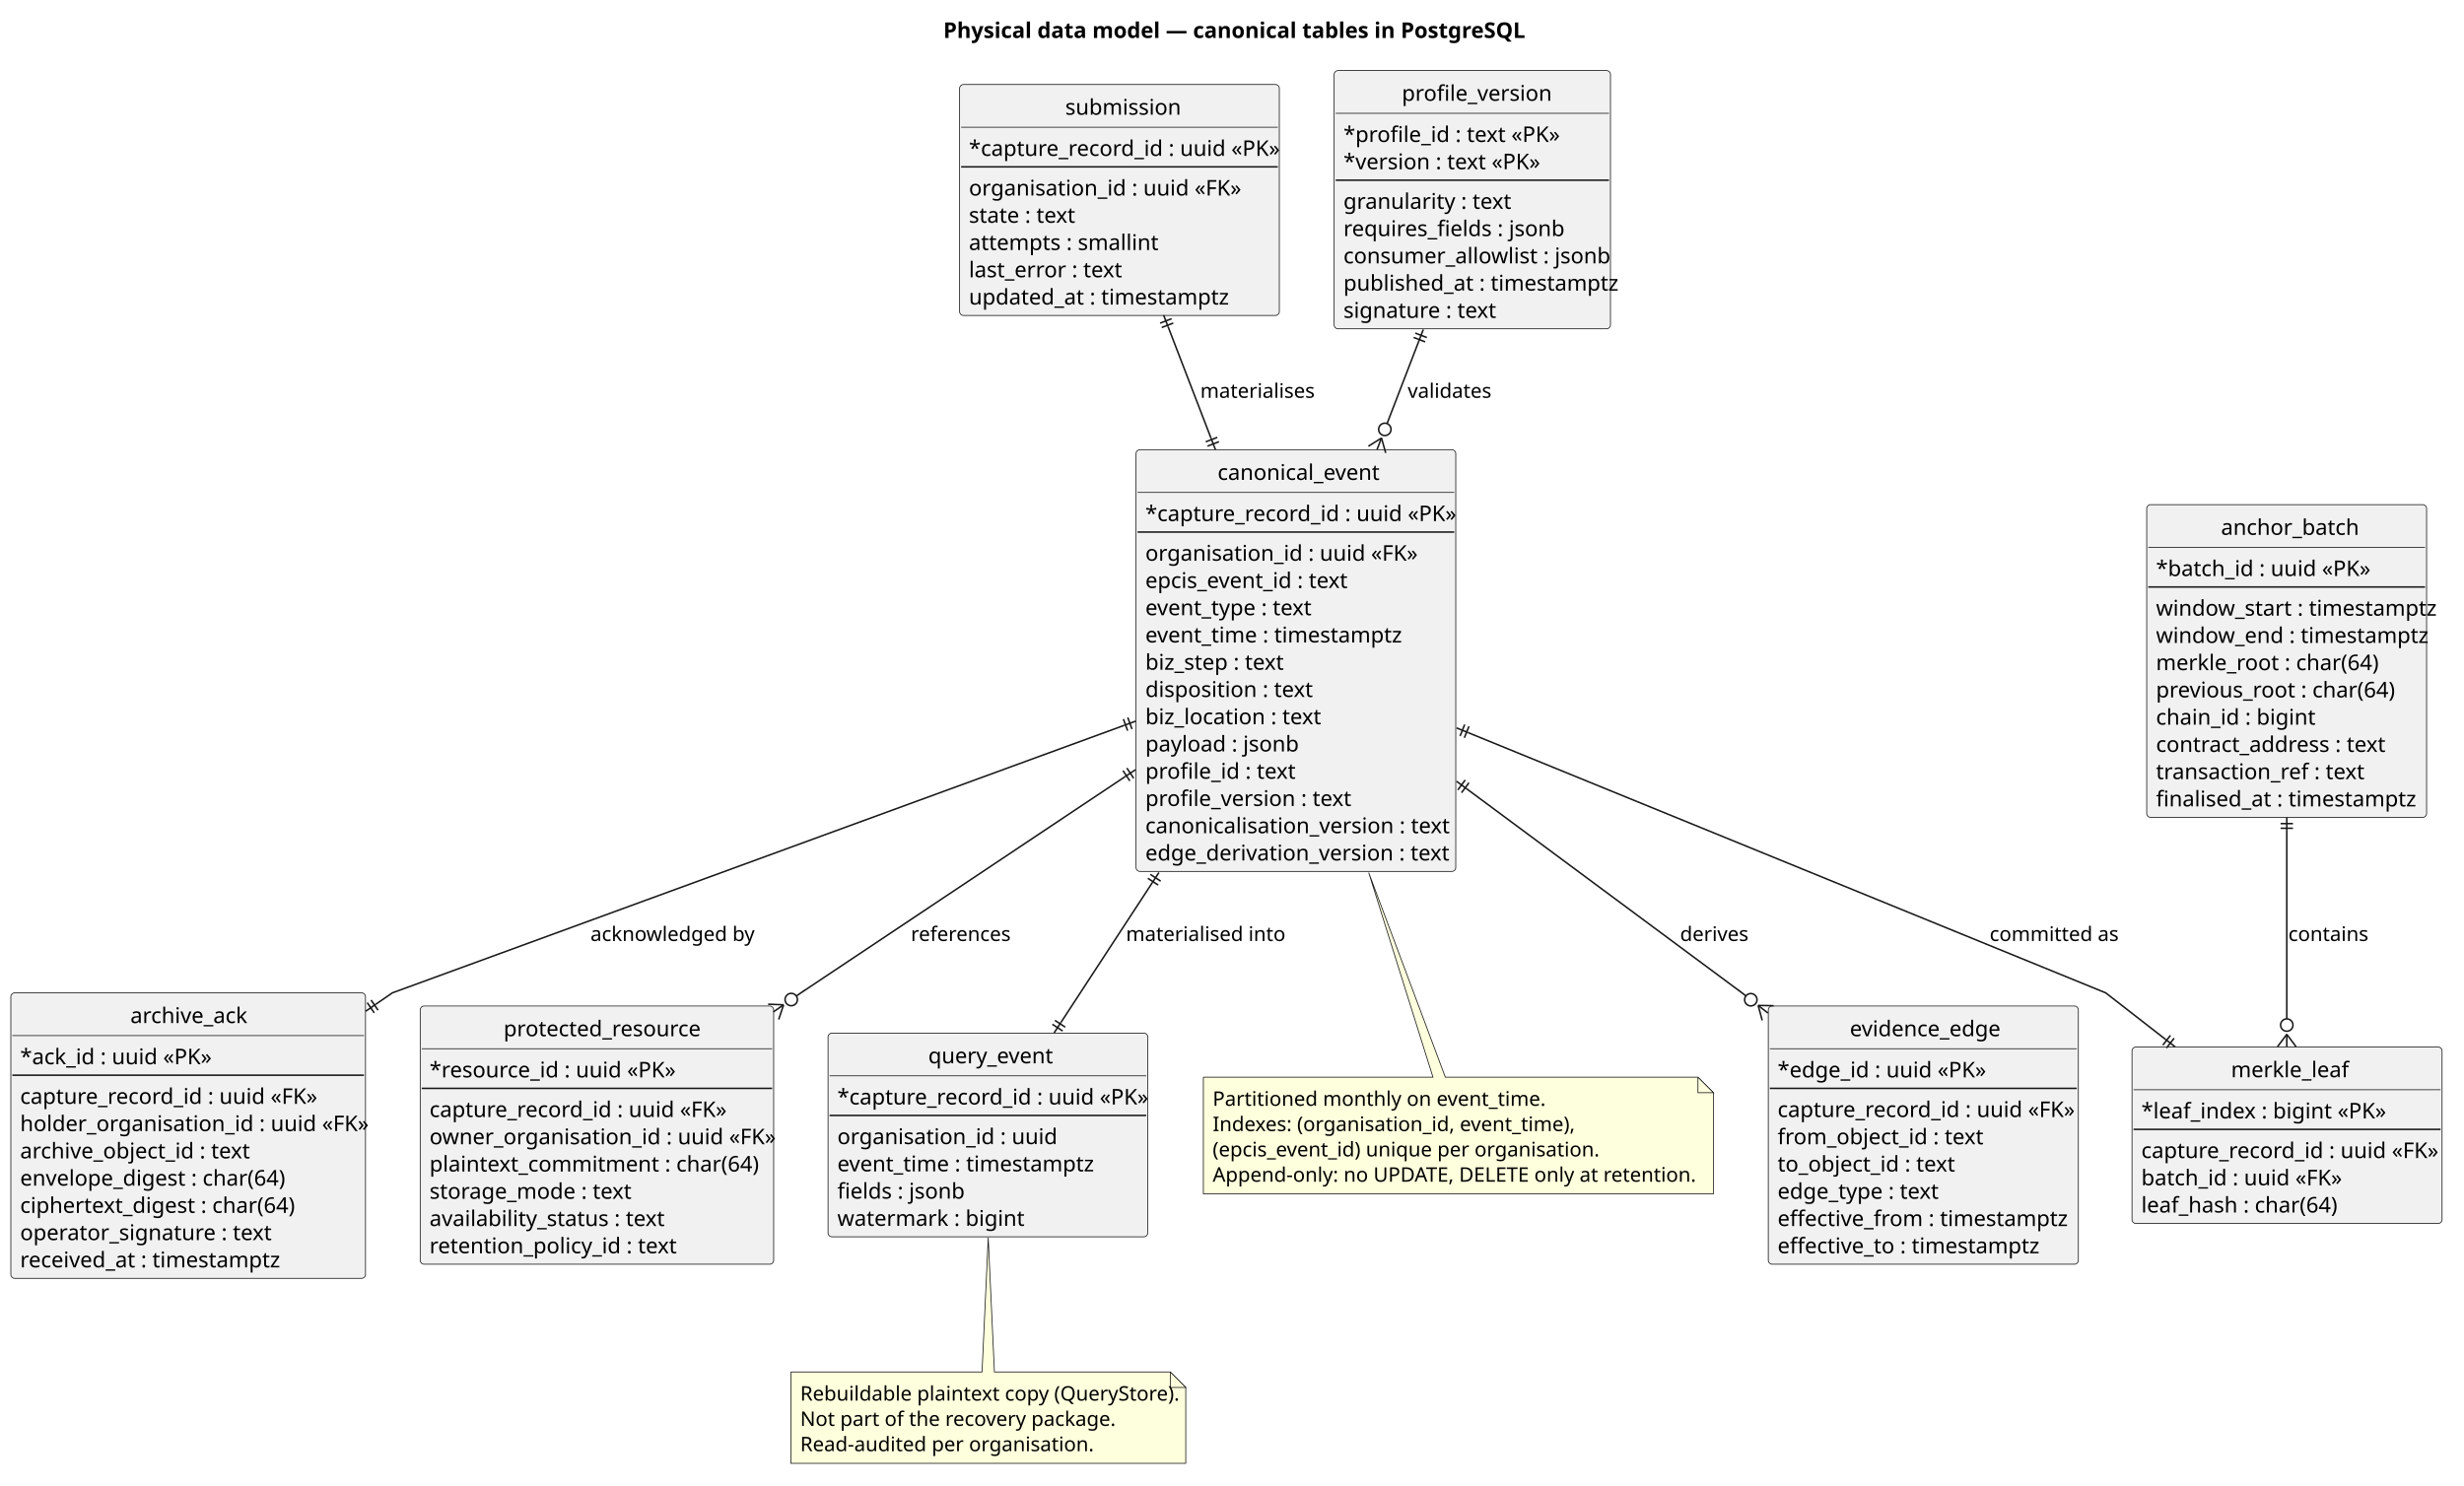
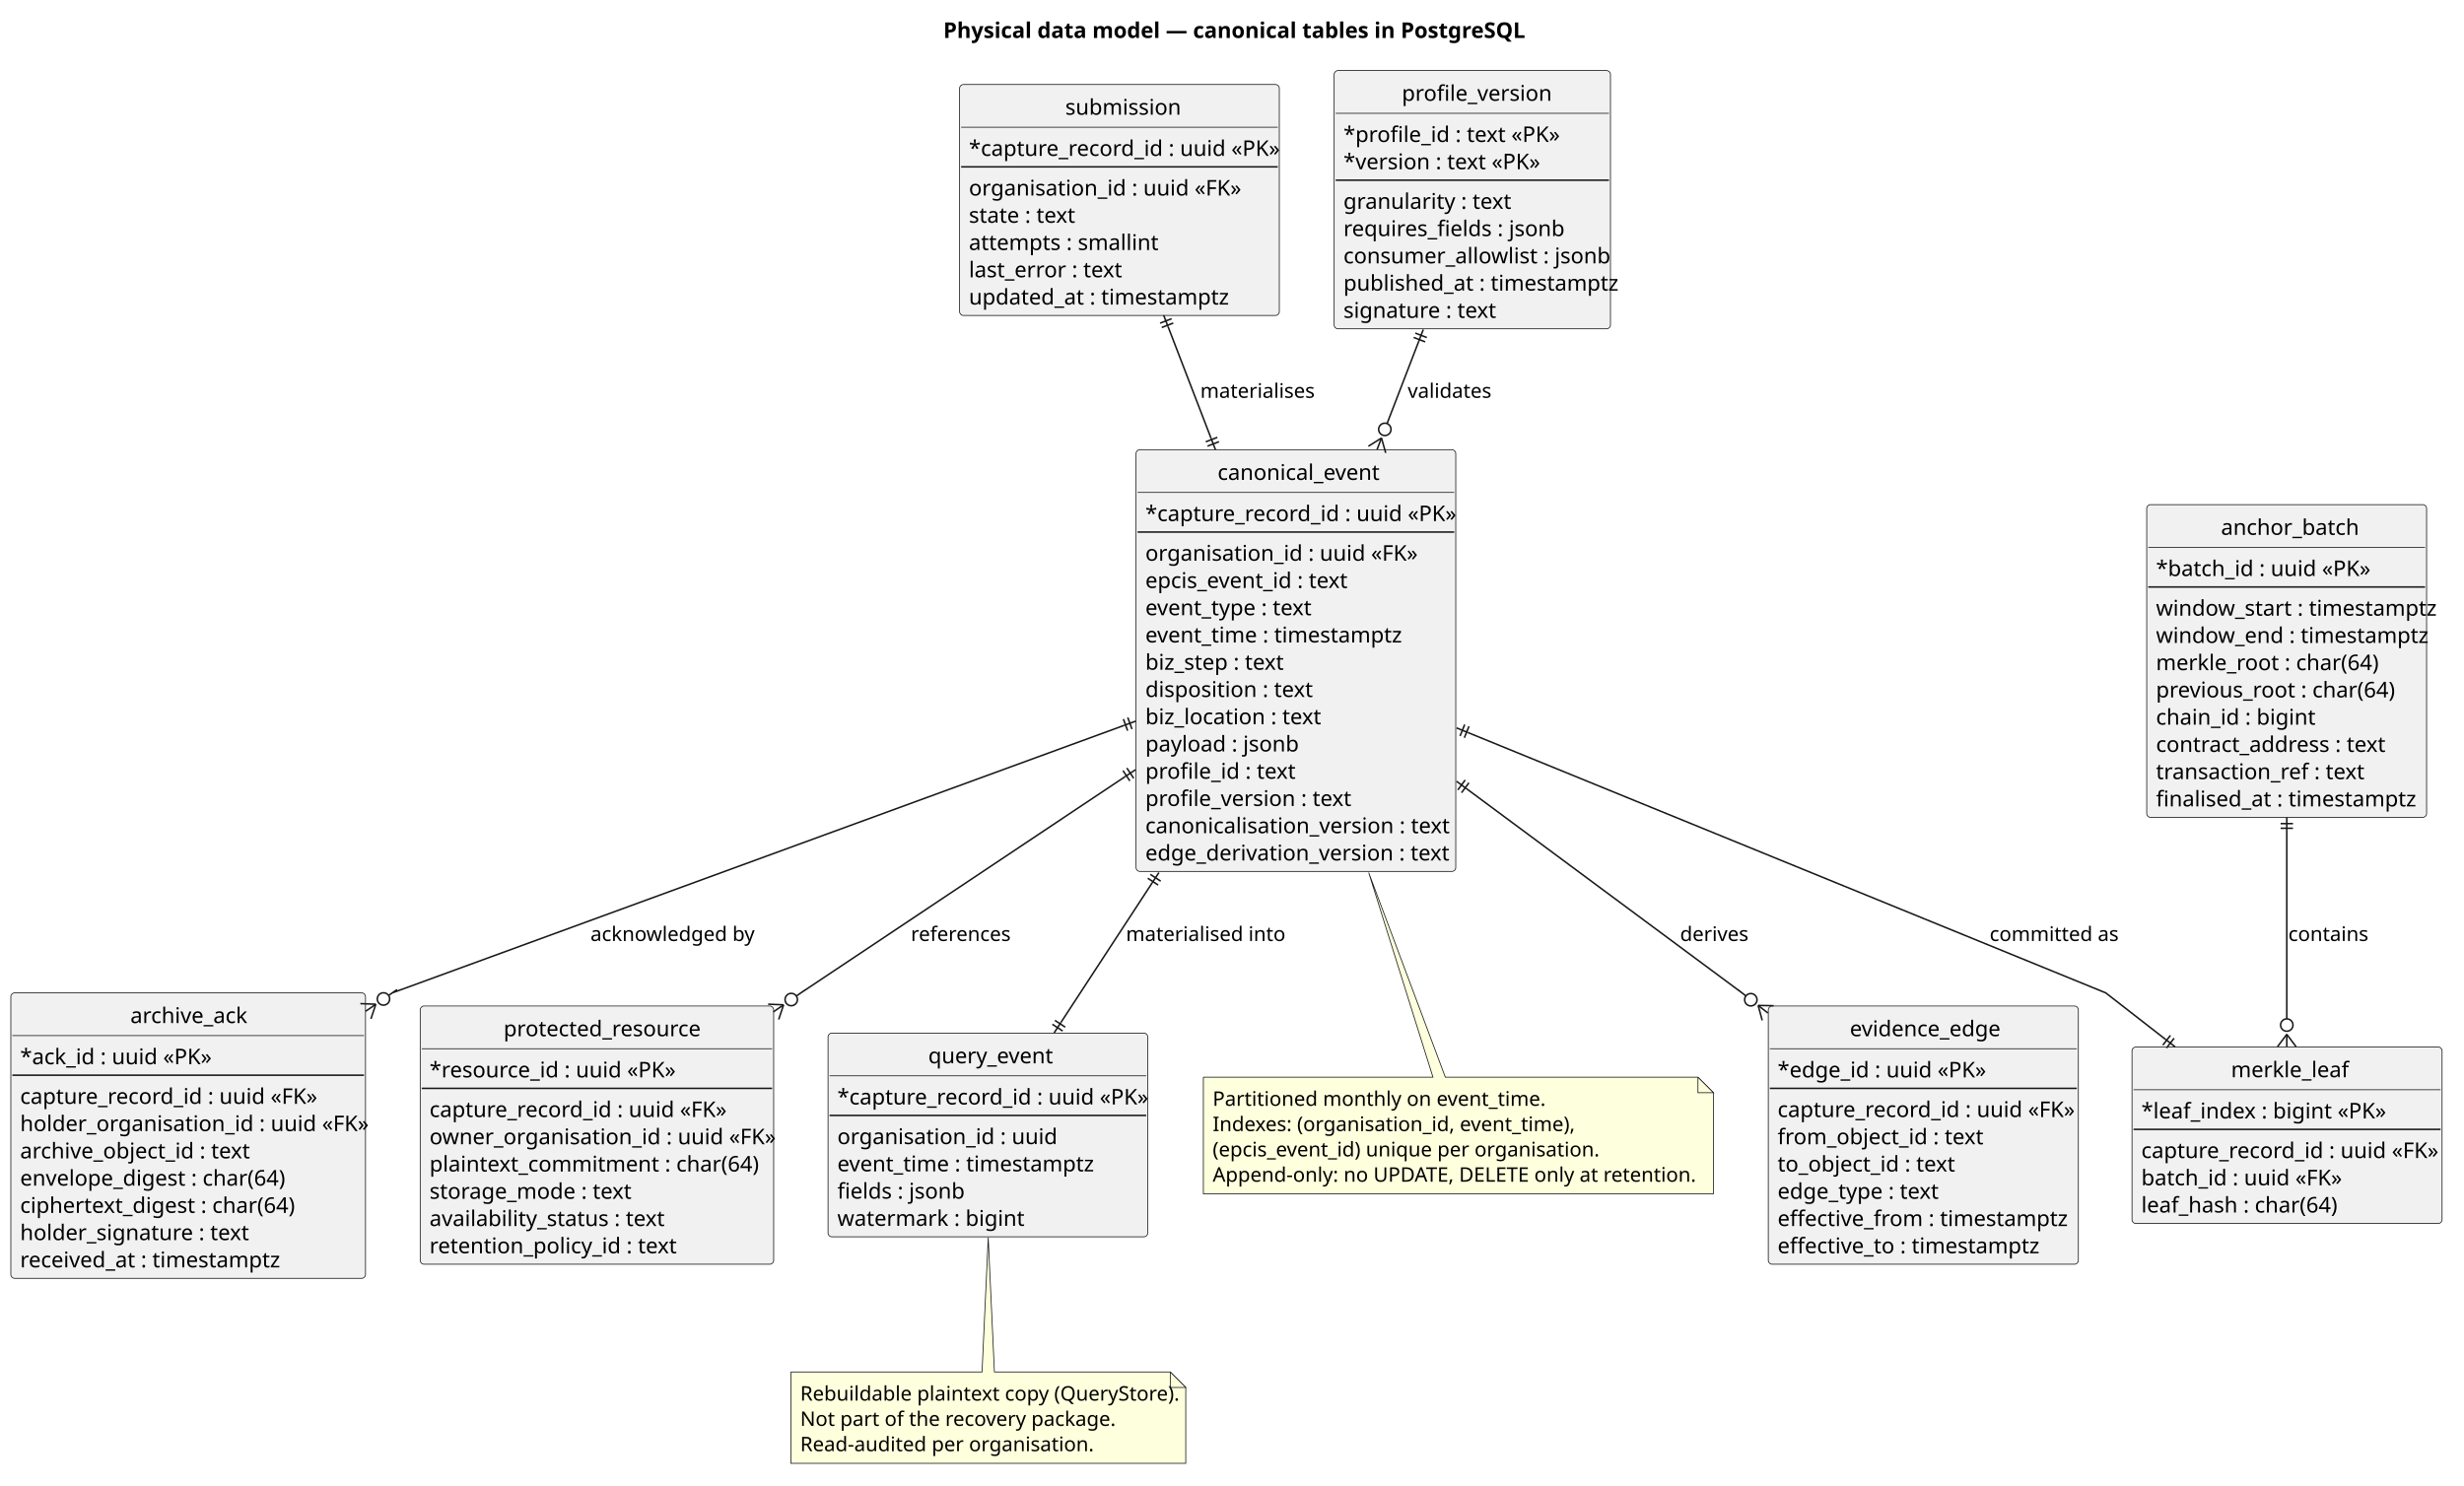
<svg xmlns="http://www.w3.org/2000/svg" version="1.1" data-diagram-type="CLASS" style="width:1592px;height:960px;background:#FFFFFF;" width="1592px" height="960px" viewBox="0 0 1592 960" zoomAndPan="magnify" preserveAspectRatio="none" contentStyleType="text/css">
  <defs />
  <g font-family="sans-serif" lengthAdjust="spacing">
    <g class="title" data-source-line="3">
      <text x="609.479" y="24.533" fill="#000" font-size="14" textLength="366.878" font-weight="700">Physical data model — canonical tables in PostgreSQL</text>
    </g>
    <g class="entity" data-qualified-name="submission" id="ent0001" data-source-line="8">
      <rect x="620" y="54.609" width="206.571" height="149.266" fill="#F1F1F1" style="stroke:#181818;stroke-width:0.5;" rx="2.5" ry="2.5" />
      <text x="688.272" y="74.143" fill="#000" font-size="14" textLength="70.027">submission</text>
      <line x1="621" y1="82.219" x2="825.571" y2="82.219" style="stroke:#181818;stroke-width:0.5;" />
      <text x="626" y="100.752" fill="#000" font-size="14" textLength="194.571">*capture_record_id : uuid «PK»</text>
      <line x1="621" y1="107.828" x2="825.571" y2="107.828" style="stroke:#181818;stroke-width:1;" />
      <text x="626" y="126.361" fill="#000" font-size="14" textLength="170.447">organisation_id : uuid «FK»</text>
      <text x="626" y="143.971" fill="#000" font-size="14" textLength="64.586">state : text</text>
      <text x="626" y="161.58" fill="#000" font-size="14" textLength="112.813">attempts : smallint</text>
      <text x="626" y="179.189" fill="#000" font-size="14" textLength="93.365">last_error : text</text>
      <text x="626" y="196.799" fill="#000" font-size="14" textLength="157.199">updated_at : timestamptz</text>
    </g>
    <g class="entity" data-qualified-name="ce" id="ent0002" data-source-line="18">
      <rect x="734" y="290.609" width="206.571" height="272.531" fill="#F1F1F1" style="stroke:#181818;stroke-width:0.5;" rx="2.5" ry="2.5" />
      <text x="786.693" y="310.143" fill="#000" font-size="14" textLength="101.186">canonical_event</text>
      <line x1="735" y1="318.219" x2="939.571" y2="318.219" style="stroke:#181818;stroke-width:0.5;" />
      <text x="740" y="336.752" fill="#000" font-size="14" textLength="194.571">*capture_record_id : uuid «PK»</text>
      <line x1="735" y1="343.828" x2="939.571" y2="343.828" style="stroke:#181818;stroke-width:1;" />
      <text x="740" y="362.361" fill="#000" font-size="14" textLength="170.447">organisation_id : uuid «FK»</text>
      <text x="740" y="379.971" fill="#000" font-size="14" textLength="127.634">epcis_event_id : text</text>
      <text x="740" y="397.58" fill="#000" font-size="14" textLength="102.73">event_type : text</text>
      <text x="740" y="415.189" fill="#000" font-size="14" textLength="155.613">event_time : timestamptz</text>
      <text x="740" y="432.799" fill="#000" font-size="14" textLength="86.379">biz_step : text</text>
      <text x="740" y="450.408" fill="#000" font-size="14" textLength="100.386">disposition : text</text>
      <text x="740" y="468.018" fill="#000" font-size="14" textLength="108.172">biz_location : text</text>
      <text x="740" y="485.627" fill="#000" font-size="14" textLength="94.179">payload : jsonb</text>
      <text x="740" y="503.236" fill="#000" font-size="14" textLength="91.048">profile_id : text</text>
      <text x="740" y="520.846" fill="#000" font-size="14" textLength="125.282">profile_version : text</text>
      <text x="740" y="538.455" fill="#000" font-size="14" textLength="186.771">canonicalisation_version : text</text>
      <text x="740" y="556.064" fill="#000" font-size="14" textLength="186.785">edge_derivation_version : text</text>
    </g>
    <g class="entity" data-qualified-name="edge" id="ent0003" data-source-line="35">
      <rect x="1142.5" y="650.109" width="200.337" height="166.875" fill="#F1F1F1" style="stroke:#181818;stroke-width:0.5;" rx="2.5" ry="2.5" />
      <text x="1195.183" y="669.643" fill="#000" font-size="14" textLength="94.972">evidence_edge</text>
      <line x1="1143.5" y1="677.719" x2="1341.837" y2="677.719" style="stroke:#181818;stroke-width:0.5;" />
      <text x="1148.5" y="696.252" fill="#000" font-size="14" textLength="131.551">*edge_id : uuid «PK»</text>
      <line x1="1143.5" y1="703.328" x2="1341.837" y2="703.328" style="stroke:#181818;stroke-width:1;" />
      <text x="1148.5" y="721.861" fill="#000" font-size="14" textLength="188.337">capture_record_id : uuid «FK»</text>
      <text x="1148.5" y="739.471" fill="#000" font-size="14" textLength="126.062">from_object_id : text</text>
      <text x="1148.5" y="757.08" fill="#000" font-size="14" textLength="109.737">to_object_id : text</text>
      <text x="1148.5" y="774.689" fill="#000" font-size="14" textLength="99.627">edge_type : text</text>
      <text x="1148.5" y="792.299" fill="#000" font-size="14" textLength="175.055">effective_from : timestamptz</text>
      <text x="1148.5" y="809.908" fill="#000" font-size="14" textLength="158.73">effective_to : timestamptz</text>
    </g>
    <g class="entity" data-qualified-name="ack" id="ent0004" data-source-line="46">
      <rect x="7" y="641.609" width="229.15" height="184.484" fill="#F1F1F1" style="stroke:#181818;stroke-width:0.5;" rx="2.5" ry="2.5" />
      <text x="84.224" y="661.143" fill="#000" font-size="14" textLength="74.703">archive_ack</text>
      <line x1="8" y1="669.219" x2="235.15" y2="669.219" style="stroke:#181818;stroke-width:0.5;" />
      <text x="13" y="687.752" fill="#000" font-size="14" textLength="122.192">*ack_id : uuid «PK»</text>
      <line x1="8" y1="694.828" x2="235.15" y2="694.828" style="stroke:#181818;stroke-width:1;" />
      <text x="13" y="713.361" fill="#000" font-size="14" textLength="188.337">capture_record_id : uuid «FK»</text>
      <text x="13" y="730.971" fill="#000" font-size="14" textLength="217.15">holder_organisation_id : uuid «FK»</text>
      <text x="13" y="748.58" fill="#000" font-size="14" textLength="143.192">archive_object_id : text</text>
      <text x="13" y="766.189" fill="#000" font-size="14" textLength="165.771">envelope_digest : char(64)</text>
      <text x="13" y="783.799" fill="#000" font-size="14" textLength="169.641">ciphertext_digest : char(64)</text>
-       <text x="13" y="801.408" fill="#000" font-size="14" textLength="151.758">operator_signature : text</text>
+       <text x="13" y="801.408" fill="#000" font-size="14" textLength="138.53">holder_signature : text</text>
      <text x="13" y="819.018" fill="#000" font-size="14" textLength="159.51">received_at : timestamptz</text>
    </g>
    <g class="entity" data-qualified-name="leaf" id="ent0005" data-source-line="58">
      <rect x="1377.5" y="676.609" width="200.337" height="114.047" fill="#F1F1F1" style="stroke:#181818;stroke-width:0.5;" rx="2.5" ry="2.5" />
      <text x="1441.486" y="696.143" fill="#000" font-size="14" textLength="72.365">merkle_leaf</text>
      <line x1="1378.5" y1="704.219" x2="1576.837" y2="704.219" style="stroke:#181818;stroke-width:0.5;" />
      <text x="1383.5" y="722.752" fill="#000" font-size="14" textLength="152.551">*leaf_index : bigint «PK»</text>
      <line x1="1378.5" y1="729.828" x2="1576.837" y2="729.828" style="stroke:#181818;stroke-width:1;" />
      <text x="1383.5" y="748.361" fill="#000" font-size="14" textLength="188.337">capture_record_id : uuid «FK»</text>
      <text x="1383.5" y="765.971" fill="#000" font-size="14" textLength="128.42">batch_id : uuid «FK»</text>
      <text x="1383.5" y="783.58" fill="#000" font-size="14" textLength="124.517">leaf_hash : char(64)</text>
    </g>
    <g class="entity" data-qualified-name="batch" id="ent0006" data-source-line="66">
      <rect x="1387" y="326.109" width="180.834" height="202.094" fill="#F1F1F1" style="stroke:#181818;stroke-width:0.5;" rx="2.5" ry="2.5" />
      <text x="1434.997" y="345.643" fill="#000" font-size="14" textLength="84.841">anchor_batch</text>
      <line x1="1388" y1="353.719" x2="1566.834" y2="353.719" style="stroke:#181818;stroke-width:0.5;" />
      <text x="1393" y="372.252" fill="#000" font-size="14" textLength="134.654">*batch_id : uuid «PK»</text>
      <line x1="1388" y1="379.328" x2="1566.834" y2="379.328" style="stroke:#181818;stroke-width:1;" />
      <text x="1393" y="397.861" fill="#000" font-size="14" textLength="168.834">window_start : timestamptz</text>
      <text x="1393" y="415.471" fill="#000" font-size="14" textLength="164.965">window_end : timestamptz</text>
      <text x="1393" y="433.08" fill="#000" font-size="14" textLength="137.717">merkle_root : char(64)</text>
      <text x="1393" y="450.689" fill="#000" font-size="14" textLength="148.627">previous_root : char(64)</text>
      <text x="1393" y="468.299" fill="#000" font-size="14" textLength="97.289">chain_id : bigint</text>
      <text x="1393" y="485.908" fill="#000" font-size="14" textLength="141.627">contract_address : text</text>
      <text x="1393" y="503.518" fill="#000" font-size="14" textLength="126.841">transaction_ref : text</text>
      <text x="1393" y="521.127" fill="#000" font-size="14" textLength="157.958">finalised_at : timestamptz</text>
    </g>
    <g class="entity" data-qualified-name="res" id="ent0007" data-source-line="79">
      <rect x="271.5" y="650.109" width="228.364" height="166.875" fill="#F1F1F1" style="stroke:#181818;stroke-width:0.5;" rx="2.5" ry="2.5" />
      <text x="325.369" y="669.643" fill="#000" font-size="14" textLength="120.627">protected_resource</text>
      <line x1="272.5" y1="677.719" x2="498.864" y2="677.719" style="stroke:#181818;stroke-width:0.5;" />
      <text x="277.5" y="696.252" fill="#000" font-size="14" textLength="154.875">*resource_id : uuid «PK»</text>
      <line x1="272.5" y1="703.328" x2="498.864" y2="703.328" style="stroke:#181818;stroke-width:1;" />
      <text x="277.5" y="721.861" fill="#000" font-size="14" textLength="188.337">capture_record_id : uuid «FK»</text>
      <text x="277.5" y="739.471" fill="#000" font-size="14" textLength="216.364">owner_organisation_id : uuid «FK»</text>
      <text x="277.5" y="757.08" fill="#000" font-size="14" textLength="199.965">plaintext_commitment : char(64)</text>
      <text x="277.5" y="774.689" fill="#000" font-size="14" textLength="123.737">storage_mode : text</text>
      <text x="277.5" y="792.299" fill="#000" font-size="14" textLength="143.958">availability_status : text</text>
      <text x="277.5" y="809.908" fill="#000" font-size="14" textLength="150.979">retention_policy_id : text</text>
    </g>
    <g class="entity" data-qualified-name="profile" id="ent0008" data-source-line="90">
      <rect x="862" y="45.609" width="178.53" height="166.875" fill="#F1F1F1" style="stroke:#181818;stroke-width:0.5;" rx="2.5" ry="2.5" />
      <text x="905.741" y="65.143" fill="#000" font-size="14" textLength="91.048">profile_version</text>
      <line x1="863" y1="73.219" x2="1039.53" y2="73.219" style="stroke:#181818;stroke-width:0.5;" />
      <text x="868" y="91.752" fill="#000" font-size="14" textLength="134.634">*profile_id : text «PK»</text>
      <text x="868" y="109.361" fill="#000" font-size="14" textLength="122.951">*version : text «PK»</text>
      <line x1="863" y1="116.438" x2="1039.53" y2="116.438" style="stroke:#181818;stroke-width:1;" />
      <text x="868" y="134.971" fill="#000" font-size="14" textLength="99.6">granularity : text</text>
      <text x="868" y="152.58" fill="#000" font-size="14" textLength="136.186">requires_fields : jsonb</text>
      <text x="868" y="170.189" fill="#000" font-size="14" textLength="163.406">consumer_allowlist : jsonb</text>
      <text x="868" y="187.799" fill="#000" font-size="14" textLength="166.53">published_at : timestamptz</text>
      <text x="868" y="205.408" fill="#000" font-size="14" textLength="91.827">signature : text</text>
    </g>
    <g class="entity" data-qualified-name="qe" id="ent0009" data-source-line="101">
      <rect x="535" y="667.609" width="206.571" height="131.656" fill="#F1F1F1" style="stroke:#181818;stroke-width:0.5;" rx="2.5" ry="2.5" />
      <text x="599.758" y="687.143" fill="#000" font-size="14" textLength="77.055">query_event</text>
      <line x1="536" y1="695.219" x2="740.571" y2="695.219" style="stroke:#181818;stroke-width:0.5;" />
      <text x="541" y="713.752" fill="#000" font-size="14" textLength="194.571">*capture_record_id : uuid «PK»</text>
      <line x1="536" y1="720.828" x2="740.571" y2="720.828" style="stroke:#181818;stroke-width:1;" />
      <text x="541" y="739.361" fill="#000" font-size="14" textLength="133.096">organisation_id : uuid</text>
      <text x="541" y="756.971" fill="#000" font-size="14" textLength="155.613">event_time : timestamptz</text>
      <text x="541" y="774.58" fill="#000" font-size="14" textLength="77.82">fields : jsonb</text>
      <text x="541" y="792.189" fill="#000" font-size="14" textLength="110.482">watermark : bigint</text>
    </g>
    <g class="entity" data-qualified-name="GMN18" id="ent0019" data-source-line="120">
      <path d="M777.5,696.109 L777.5,771.516 A0,0 0 0 0 777.5,771.516 L1107.047,771.516 A0,0 0 0 0 1107.047,771.516 L1107.047,706.109 L1097.047,696.109 L933.84,696.109 L884.32,563.889 L925.84,696.109 L777.5,696.109 A0,0 0 0 0 777.5,696.109" style="stroke:#181818;stroke-width:0.5;" fill="#FEFFDD" />
      <path d="M1097.047,696.109 L1097.047,706.109 L1107.047,706.109 L1097.047,696.109" style="stroke:#181818;stroke-width:0.5;" fill="#FEFFDD" />
      <text x="783.5" y="714.604" fill="#000" font-size="13" textLength="200.167">Partitioned monthly on event_time.</text>
      <text x="783.5" y="730.956" fill="#000" font-size="13" textLength="224.015">Indexes: (organisation_id, event_time),</text>
      <text x="783.5" y="747.308" fill="#000" font-size="13" textLength="238.488">(epcis_event_id) unique per organisation.</text>
      <text x="783.5" y="763.659" fill="#000" font-size="13" textLength="308.547">Append-only: no UPDATE, DELETE only at retention.</text>
    </g>
    <g class="entity" data-qualified-name="GMN21" id="ent0022" data-source-line="127">
      <path d="M511,886.609 L511,945.664 A0,0 0 0 0 511,945.664 L766.121,945.664 A0,0 0 0 0 766.121,945.664 L766.121,896.609 L756.121,886.609 L642.5,886.609 L638.5,799.769 L634.5,886.609 L511,886.609 A0,0 0 0 0 511,886.609" style="stroke:#181818;stroke-width:0.5;" fill="#FEFFDD" />
      <path d="M756.121,886.609 L756.121,896.609 L766.121,896.609 L756.121,886.609" style="stroke:#181818;stroke-width:0.5;" fill="#FEFFDD" />
      <text x="517" y="905.104" fill="#000" font-size="13" textLength="234.121">Rebuildable plaintext copy (QueryStore).</text>
      <text x="517" y="921.456" fill="#000" font-size="13" textLength="192.213">Not part of the recovery package.</text>
      <text x="517" y="937.808" fill="#000" font-size="13" textLength="178.509">Read-audited per organisation.</text>
    </g>
    <g class="link" data-entity-1="ent0001" data-entity-2="ent0002" id="lnk10" data-source-line="110" data-link-type="association">
      <path d="M754.704,211.125 C764.854,237.495 770.905,253.194 782.435,283.134" style="stroke:#181818;stroke-width:1;" fill="none" id="submission-ce" codeLine="110" />
      <line x1="749.534" y1="208.829" x2="757" y2="205.956" style="stroke:#181818;stroke-width:1;" />
      <line x1="750.611" y1="211.629" x2="758.078" y2="208.755" style="stroke:#181818;stroke-width:1;" />
      <line x1="754.704" y1="211.125" x2="751.83" y2="203.659" style="stroke:#181818;stroke-width:1;" />
      <line x1="787.605" y1="285.429" x2="780.14" y2="288.304" style="stroke:#181818;stroke-width:1;" />
      <line x1="786.527" y1="282.63" x2="779.062" y2="285.505" style="stroke:#181818;stroke-width:1;" />
      <line x1="782.435" y1="283.134" x2="785.31" y2="290.599" style="stroke:#181818;stroke-width:1;" />
      <text x="775.5" y="257.104" fill="#000" font-size="13" textLength="69.354">materialises</text>
    </g>
    <g class="link" data-entity-1="ent0002" data-entity-2="ent0003" id="lnk11" data-source-line="111" data-link-type="crowfoot">
      <path d="M947.496,509.654 C1030.056,570.864 1125.5,641.609 1125.5,641.609 C1125.5,641.609 1117.931,635.729 1128.051,643.599" style="stroke:#181818;stroke-width:1;" fill="none" id="ce-edge" codeLine="111" />
      <line x1="941.901" y1="510.485" x2="946.665" y2="504.058" style="stroke:#181818;stroke-width:1;" />
      <line x1="944.311" y1="512.272" x2="949.075" y2="505.845" style="stroke:#181818;stroke-width:1;" />
      <line x1="947.496" y1="509.654" x2="941.07" y2="504.889" style="stroke:#181818;stroke-width:1;" />
      <line x1="1135.945" y1="649.738" x2="1145.943" y2="649.913" style="stroke:#181818;stroke-width:1;" />
      <line x1="1135.945" y1="649.738" x2="1138.577" y2="659.386" style="stroke:#181818;stroke-width:1;" />
      <line x1="1135.945" y1="649.738" x2="1142.26" y2="654.649" style="stroke:#181818;stroke-width:1;" />
      <ellipse cx="1131.208" cy="646.055" rx="4" ry="4" fill="none" style="stroke:#181818;stroke-width:1;" />
      <text x="1085.5" y="608.104" fill="#000" font-size="13" textLength="41.907">derives</text>
    </g>
-     <g class="link" data-entity-1="ent0002" data-entity-2="ent0004" id="lnk12" data-source-line="112" data-link-type="association">
-       <path d="M726.256,468.776 C558.436,530.126 253.5,641.609 253.5,641.609 C253.5,641.609 253.305,641.736 242.825,648.966" style="stroke:#181818;stroke-width:1;" fill="none" id="ce-ack" codeLine="112" />
+     <g class="link" data-entity-1="ent0002" data-entity-2="ent0004" id="lnk12" data-source-line="112" data-link-type="crowfoot">
+       <path d="M726.256,468.776 C558.436,530.126 253.5,641.609 253.5,641.609 C253.5,641.609 261.536,636.058 251.056,643.288" style="stroke:#181818;stroke-width:1;" fill="none" id="ce-ack" codeLine="112" />
      <line x1="728.64" y1="463.646" x2="731.387" y2="471.16" style="stroke:#181818;stroke-width:1;" />
      <line x1="725.822" y1="464.676" x2="728.569" y2="472.19" style="stroke:#181818;stroke-width:1;" />
      <line x1="726.256" y1="468.776" x2="733.77" y2="466.029" style="stroke:#181818;stroke-width:1;" />
-       <line x1="241.804" y1="654.53" x2="237.261" y2="647.945" style="stroke:#181818;stroke-width:1;" />
-       <line x1="244.273" y1="652.827" x2="239.73" y2="646.242" style="stroke:#181818;stroke-width:1;" />
+       <line x1="242.825" y1="648.966" x2="239.647" y2="658.448" style="stroke:#181818;stroke-width:1;" />
+       <line x1="242.825" y1="648.966" x2="232.833" y2="648.571" style="stroke:#181818;stroke-width:1;" />
      <line x1="242.825" y1="648.966" x2="236.24" y2="653.509" style="stroke:#181818;stroke-width:1;" />
+       <ellipse cx="247.764" cy="645.559" rx="4" ry="4" fill="none" style="stroke:#181818;stroke-width:1;" />
      <text x="381.5" y="608.104" fill="#000" font-size="13" textLength="100.458">acknowledged by</text>
    </g>
    <g class="link" data-entity-1="ent0002" data-entity-2="ent0005" id="lnk13" data-source-line="113" data-link-type="association">
      <path d="M948.547,473.443 C1101.017,535.683 1360.5,641.609 1360.5,641.609 C1360.5,641.609 1375.004,652.899 1399.084,671.619" style="stroke:#181818;stroke-width:1;" fill="none" id="ce-leaf" codeLine="113" />
      <line x1="943.332" y1="475.634" x2="946.355" y2="468.228" style="stroke:#181818;stroke-width:1;" />
      <line x1="946.109" y1="476.768" x2="949.133" y2="469.362" style="stroke:#181818;stroke-width:1;" />
      <line x1="948.547" y1="473.443" x2="941.14" y2="470.419" style="stroke:#181818;stroke-width:1;" />
      <line x1="1404.697" y1="670.916" x2="1399.787" y2="677.232" style="stroke:#181818;stroke-width:1;" />
      <line x1="1402.329" y1="669.075" x2="1397.419" y2="675.391" style="stroke:#181818;stroke-width:1;" />
      <line x1="1399.084" y1="671.619" x2="1405.4" y2="676.529" style="stroke:#181818;stroke-width:1;" />
      <text x="1285.5" y="608.104" fill="#000" font-size="13" textLength="77.302">committed as</text>
    </g>
    <g class="link" data-entity-1="ent0006" data-entity-2="ent0005" id="lnk14" data-source-line="114" data-link-type="crowfoot">
      <path d="M1477.5,536.239 C1477.5,585.459 1477.5,616.959 1477.5,658.409" style="stroke:#181818;stroke-width:1;" fill="none" id="batch-leaf" codeLine="114" />
      <line x1="1473.5" y1="532.239" x2="1481.5" y2="532.239" style="stroke:#181818;stroke-width:1;" />
      <line x1="1473.5" y1="535.239" x2="1481.5" y2="535.239" style="stroke:#181818;stroke-width:1;" />
      <line x1="1477.5" y1="536.239" x2="1477.5" y2="528.239" style="stroke:#181818;stroke-width:1;" />
      <line x1="1477.5" y1="668.409" x2="1483.5" y2="676.409" style="stroke:#181818;stroke-width:1;" />
      <line x1="1477.5" y1="668.409" x2="1471.5" y2="676.409" style="stroke:#181818;stroke-width:1;" />
      <line x1="1477.5" y1="668.409" x2="1477.5" y2="676.409" style="stroke:#181818;stroke-width:1;" />
      <ellipse cx="1477.5" cy="662.409" rx="4" ry="4" fill="none" style="stroke:#181818;stroke-width:1;" />
      <text x="1478.5" y="608.104" fill="#000" font-size="13" textLength="48.42">contains</text>
    </g>
    <g class="link" data-entity-1="ent0002" data-entity-2="ent0007" id="lnk15" data-source-line="115" data-link-type="crowfoot">
      <path d="M726.955,501.869 C633.515,564.209 517.5,641.609 517.5,641.609 C517.5,641.609 525.309,636.221 514.519,643.661" style="stroke:#181818;stroke-width:1;" fill="none" id="ce-res" codeLine="115" />
      <line x1="728.063" y1="496.322" x2="732.503" y2="502.977" style="stroke:#181818;stroke-width:1;" />
      <line x1="725.567" y1="497.987" x2="730.007" y2="504.642" style="stroke:#181818;stroke-width:1;" />
      <line x1="726.955" y1="501.869" x2="733.61" y2="497.429" style="stroke:#181818;stroke-width:1;" />
      <line x1="506.286" y1="649.338" x2="503.106" y2="658.819" style="stroke:#181818;stroke-width:1;" />
      <line x1="506.286" y1="649.338" x2="496.294" y2="648.94" style="stroke:#181818;stroke-width:1;" />
      <line x1="506.286" y1="649.338" x2="499.7" y2="653.879" style="stroke:#181818;stroke-width:1;" />
      <ellipse cx="511.226" cy="645.932" rx="4" ry="4" fill="none" style="stroke:#181818;stroke-width:1;" />
      <text x="588.5" y="608.104" fill="#000" font-size="13" textLength="61.42">references</text>
    </g>
    <g class="link" data-entity-1="ent0008" data-entity-2="ent0002" id="lnk16" data-source-line="116" data-link-type="crowfoot">
      <path d="M916.716,220.425 C907.436,244.535 906.384,247.274 896.184,273.734" style="stroke:#181818;stroke-width:1;" fill="none" id="profile-ce" codeLine="116" />
      <line x1="914.42" y1="215.256" x2="921.886" y2="218.129" style="stroke:#181818;stroke-width:1;" />
      <line x1="913.342" y1="218.055" x2="920.809" y2="220.929" style="stroke:#181818;stroke-width:1;" />
      <line x1="916.716" y1="220.425" x2="919.59" y2="212.959" style="stroke:#181818;stroke-width:1;" />
      <line x1="892.588" y1="283.065" x2="895.308" y2="292.688" style="stroke:#181818;stroke-width:1;" />
      <line x1="892.588" y1="283.065" x2="884.112" y2="288.371" style="stroke:#181818;stroke-width:1;" />
      <line x1="892.588" y1="283.065" x2="889.71" y2="290.529" style="stroke:#181818;stroke-width:1;" />
      <ellipse cx="894.746" cy="277.466" rx="4" ry="4" fill="none" style="stroke:#181818;stroke-width:1;" />
      <text x="909.5" y="257.104" fill="#000" font-size="13" textLength="51.308">validates</text>
    </g>
    <g class="link" data-entity-1="ent0002" data-entity-2="ent0009" id="lnk17" data-source-line="117" data-link-type="association">
      <path d="M744.393,570.586 C720.863,606.586 705.277,630.433 685.467,660.743" style="stroke:#181818;stroke-width:1;" fill="none" id="ce-qe" codeLine="117" />
      <line x1="743.233" y1="565.049" x2="749.93" y2="569.426" style="stroke:#181818;stroke-width:1;" />
      <line x1="741.592" y1="567.56" x2="748.288" y2="571.937" style="stroke:#181818;stroke-width:1;" />
      <line x1="744.393" y1="570.586" x2="748.77" y2="563.889" style="stroke:#181818;stroke-width:1;" />
      <line x1="686.627" y1="666.279" x2="679.93" y2="661.903" style="stroke:#181818;stroke-width:1;" />
      <line x1="688.268" y1="663.768" x2="681.571" y2="659.392" style="stroke:#181818;stroke-width:1;" />
      <line x1="685.467" y1="660.743" x2="681.09" y2="667.439" style="stroke:#181818;stroke-width:1;" />
      <text x="727.5" y="608.104" fill="#000" font-size="13" textLength="94.656">materialised into</text>
    </g>
  </g>
</svg>
